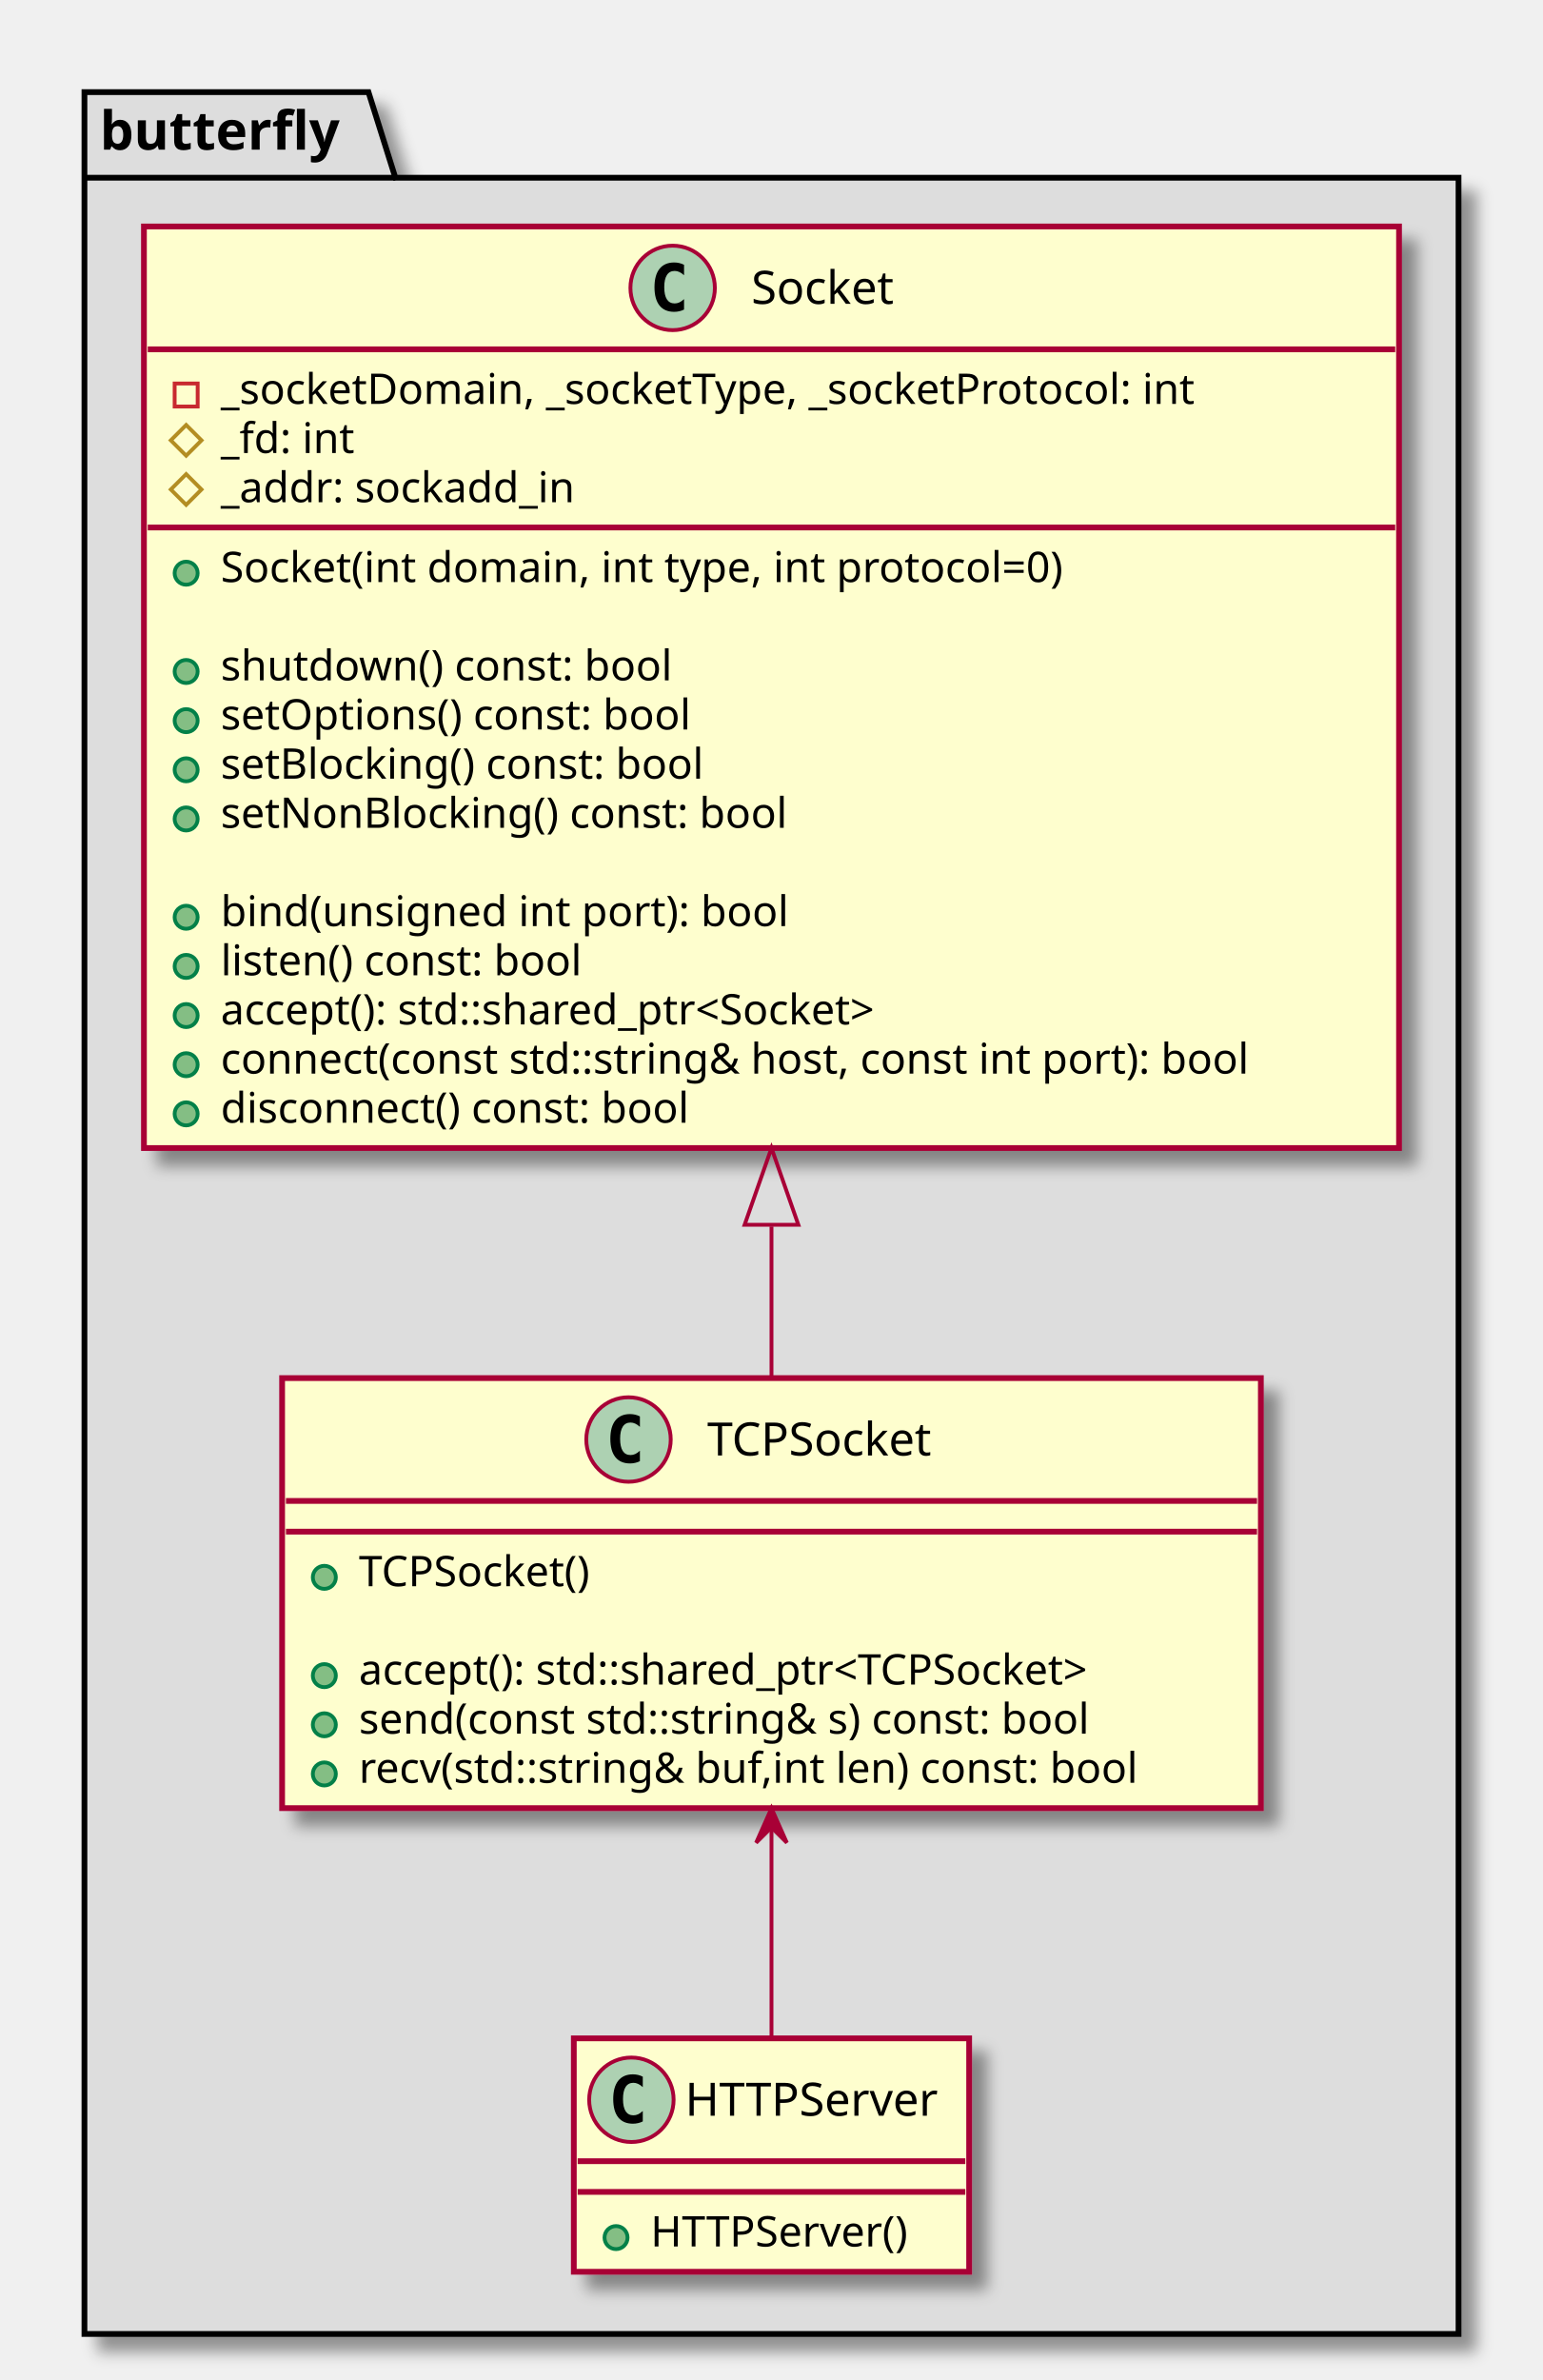
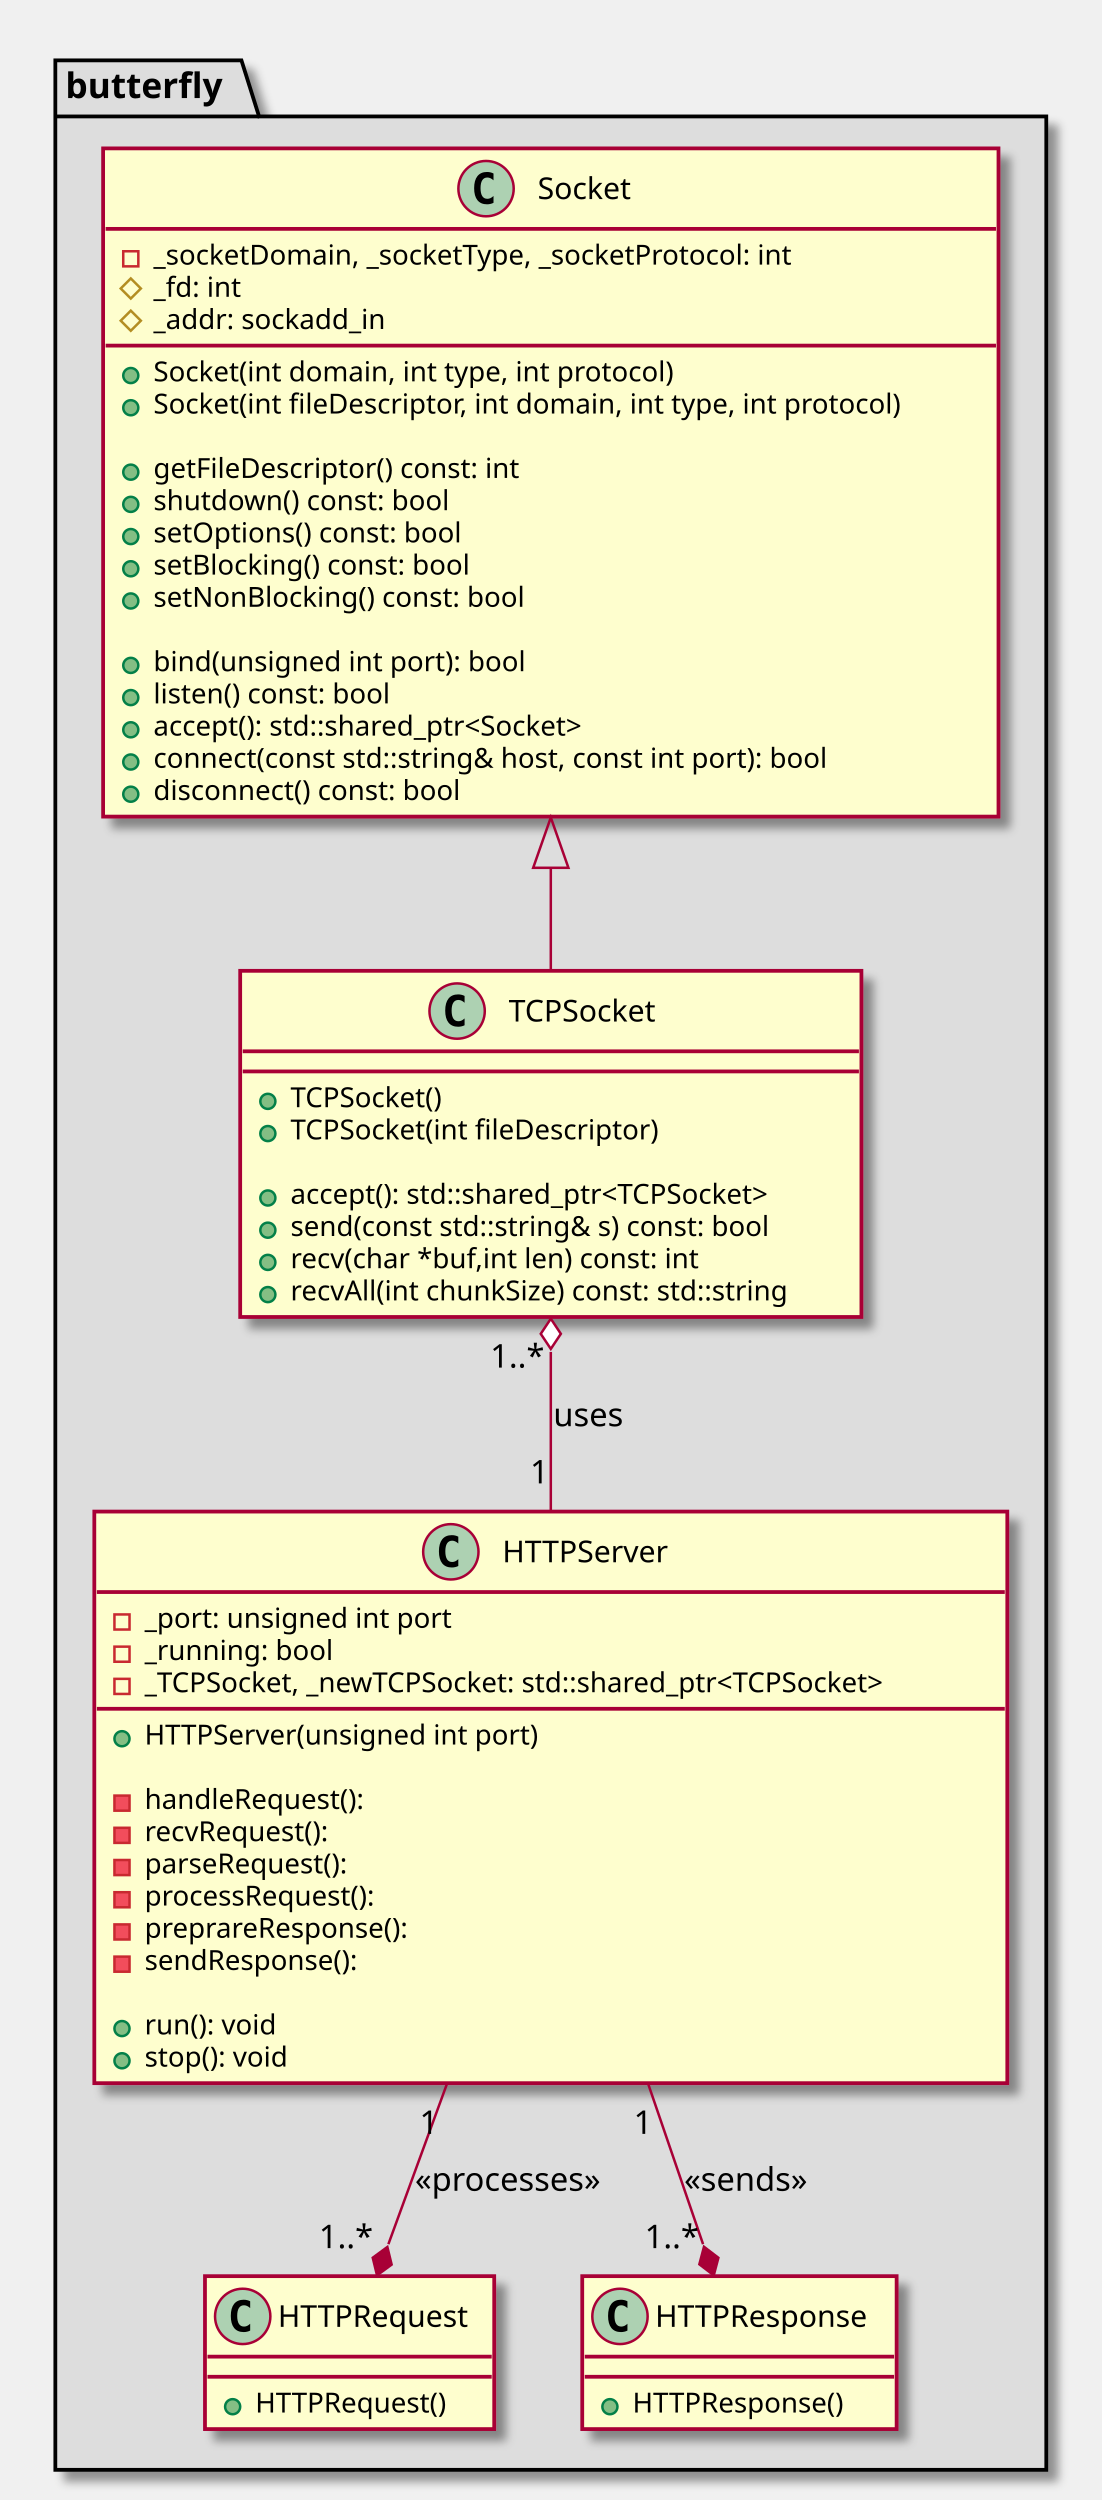
- <svg xmlns="http://www.w3.org/2000/svg" contentScriptType="application/ecmascript" contentStyleType="text/css" height="620px" preserveAspectRatio="none" style="width:402px;height:620px;" version="1.1" viewBox="0 0 402 620" width="402px" zoomAndPan="magnify">
+ <svg xmlns="http://www.w3.org/2000/svg" contentScriptType="application/ecmascript" contentStyleType="text/css" height="994px" preserveAspectRatio="none" style="width:438px;height:994px;" version="1.1" viewBox="0 0 438 994" width="438px" zoomAndPan="magnify">
  <defs>
-     <filter height="300%" id="f1aw764bgj8r1y" width="300%" x="-1" y="-1">
+     <filter height="300%" id="f1tb8hmz6omwr0" width="300%" x="-1" y="-1">
      <feGaussianBlur result="blurOut" stdDeviation="2.0" />
      <feColorMatrix in="blurOut" result="blurOut2" type="matrix" values="0 0 0 0 0 0 0 0 0 0 0 0 0 0 0 0 0 0 .4 0" />
      <feOffset dx="4.0" dy="4.0" in="blurOut2" result="blurOut3" />
      <feBlend in="SourceGraphic" in2="blurOut3" mode="normal" />
    </filter>
  </defs>
  <g>
-     <polygon fill="#DDDDDD" filter="url(#f1aw764bgj8r1y)" points="22,24,96,24,103,46.297,380,46.297,380,608,22,608,22,24" style="stroke: #000000; stroke-width: 1.5;" />
+     <polygon fill="#DDDDDD" filter="url(#f1tb8hmz6omwr0)" points="22,24,96,24,103,46.297,416,46.297,416,982,22,982,22,24" style="stroke: #000000; stroke-width: 1.5;" />
    <line style="stroke: #000000; stroke-width: 1.5;" x1="22" x2="103" y1="46.297" y2="46.297" />
    <text fill="#000000" font-family="sans-serif" font-size="14" font-weight="bold" lengthAdjust="spacingAndGlyphs" textLength="68" x="26" y="38.995">butterfly</text>
-     <rect fill="#FEFECE" filter="url(#f1aw764bgj8r1y)" height="240.07" id="Socket" style="stroke: #A80036; stroke-width: 1.5;" width="327" x="37.5" y="59" />
-     <ellipse cx="175.25" cy="75" fill="#ADD1B2" rx="11" ry="11" style="stroke: #A80036; stroke-width: 1.0;" />
-     <path d="M178.219,80.641 Q177.641,80.938 177,81.078 Q176.359,81.234 175.656,81.234 Q173.156,81.234 171.828,79.594 Q170.516,77.938 170.516,74.812 Q170.516,71.688 171.828,70.031 Q173.156,68.375 175.656,68.375 Q176.359,68.375 177,68.531 Q177.656,68.688 178.219,68.984 L178.219,71.703 Q177.594,71.125 177,70.859 Q176.406,70.578 175.781,70.578 Q174.438,70.578 173.75,71.656 Q173.062,72.719 173.062,74.812 Q173.062,76.906 173.75,77.984 Q174.438,79.047 175.781,79.047 Q176.406,79.047 177,78.781 Q177.594,78.5 178.219,77.922 L178.219,80.641 Z " />
-     <text fill="#000000" font-family="sans-serif" font-size="12" lengthAdjust="spacingAndGlyphs" textLength="43" x="195.75" y="79.154">Socket</text>
-     <line style="stroke: #A80036; stroke-width: 1.5;" x1="38.5" x2="363.5" y1="91" y2="91" />
-     <rect fill="none" height="6" style="stroke: #C82930; stroke-width: 1.0;" width="6" x="45.5" y="99.902" />
-     <text fill="#000000" font-family="sans-serif" font-size="11" lengthAdjust="spacingAndGlyphs" textLength="283" x="57.5" y="105.21">_socketDomain, _socketType, _socketProtocol: int</text>
-     <polygon fill="none" points="48.5,110.707,52.5,114.707,48.5,118.707,44.5,114.707" style="stroke: #B38D22; stroke-width: 1.0;" />
-     <text fill="#000000" font-family="sans-serif" font-size="11" lengthAdjust="spacingAndGlyphs" textLength="39" x="57.5" y="118.015">_fd: int</text>
-     <polygon fill="none" points="48.5,123.512,52.5,127.512,48.5,131.512,44.5,127.512" style="stroke: #B38D22; stroke-width: 1.0;" />
-     <text fill="#000000" font-family="sans-serif" font-size="11" lengthAdjust="spacingAndGlyphs" textLength="103" x="57.5" y="130.82">_addr: sockadd_in</text>
-     <line style="stroke: #A80036; stroke-width: 1.5;" x1="38.5" x2="363.5" y1="137.414" y2="137.414" />
-     <ellipse cx="48.5" cy="149.316" fill="#84BE84" rx="3" ry="3" style="stroke: #038048; stroke-width: 1.0;" />
-     <text fill="#000000" font-family="sans-serif" font-size="11" lengthAdjust="spacingAndGlyphs" textLength="244" x="57.5" y="151.625">Socket(int domain, int type, int protocol=0)</text>
-     <text fill="#000000" font-family="sans-serif" font-size="11" lengthAdjust="spacingAndGlyphs" textLength="0" x="61.5" y="164.429" />
-     <ellipse cx="48.5" cy="174.926" fill="#84BE84" rx="3" ry="3" style="stroke: #038048; stroke-width: 1.0;" />
-     <text fill="#000000" font-family="sans-serif" font-size="11" lengthAdjust="spacingAndGlyphs" textLength="130" x="57.5" y="177.234">shutdown() const: bool</text>
-     <ellipse cx="48.5" cy="187.731" fill="#84BE84" rx="3" ry="3" style="stroke: #038048; stroke-width: 1.0;" />
-     <text fill="#000000" font-family="sans-serif" font-size="11" lengthAdjust="spacingAndGlyphs" textLength="137" x="57.5" y="190.039">setOptions() const: bool</text>
-     <ellipse cx="48.5" cy="200.535" fill="#84BE84" rx="3" ry="3" style="stroke: #038048; stroke-width: 1.0;" />
-     <text fill="#000000" font-family="sans-serif" font-size="11" lengthAdjust="spacingAndGlyphs" textLength="140" x="57.5" y="202.843">setBlocking() const: bool</text>
-     <ellipse cx="48.5" cy="213.34" fill="#84BE84" rx="3" ry="3" style="stroke: #038048; stroke-width: 1.0;" />
-     <text fill="#000000" font-family="sans-serif" font-size="11" lengthAdjust="spacingAndGlyphs" textLength="162" x="57.5" y="215.648">setNonBlocking() const: bool</text>
-     <text fill="#000000" font-family="sans-serif" font-size="11" lengthAdjust="spacingAndGlyphs" textLength="0" x="61.5" y="228.453" />
-     <ellipse cx="48.5" cy="238.949" fill="#84BE84" rx="3" ry="3" style="stroke: #038048; stroke-width: 1.0;" />
-     <text fill="#000000" font-family="sans-serif" font-size="11" lengthAdjust="spacingAndGlyphs" textLength="161" x="57.5" y="241.257">bind(unsigned int port): bool</text>
-     <ellipse cx="48.5" cy="251.754" fill="#84BE84" rx="3" ry="3" style="stroke: #038048; stroke-width: 1.0;" />
-     <text fill="#000000" font-family="sans-serif" font-size="11" lengthAdjust="spacingAndGlyphs" textLength="106" x="57.5" y="254.062">listen() const: bool</text>
-     <ellipse cx="48.5" cy="264.559" fill="#84BE84" rx="3" ry="3" style="stroke: #038048; stroke-width: 1.0;" />
-     <text fill="#000000" font-family="sans-serif" font-size="11" lengthAdjust="spacingAndGlyphs" textLength="197" x="57.5" y="266.867">accept(): std::shared_ptr&lt;Socket&gt;</text>
-     <ellipse cx="48.5" cy="277.363" fill="#84BE84" rx="3" ry="3" style="stroke: #038048; stroke-width: 1.0;" />
-     <text fill="#000000" font-family="sans-serif" font-size="11" lengthAdjust="spacingAndGlyphs" textLength="301" x="57.5" y="279.671">connect(const std::string&amp; host, const int port): bool</text>
-     <ellipse cx="48.5" cy="290.168" fill="#84BE84" rx="3" ry="3" style="stroke: #038048; stroke-width: 1.0;" />
-     <text fill="#000000" font-family="sans-serif" font-size="11" lengthAdjust="spacingAndGlyphs" textLength="136" x="57.5" y="292.476">disconnect() const: bool</text>
-     <rect fill="#FEFECE" filter="url(#f1aw764bgj8r1y)" height="112.023" id="TCPSocket" style="stroke: #A80036; stroke-width: 1.5;" width="255" x="73.5" y="359" />
-     <ellipse cx="163.75" cy="375" fill="#ADD1B2" rx="11" ry="11" style="stroke: #A80036; stroke-width: 1.0;" />
-     <path d="M166.719,380.641 Q166.141,380.938 165.5,381.078 Q164.859,381.234 164.156,381.234 Q161.656,381.234 160.328,379.594 Q159.016,377.938 159.016,374.812 Q159.016,371.688 160.328,370.031 Q161.656,368.375 164.156,368.375 Q164.859,368.375 165.5,368.531 Q166.156,368.688 166.719,368.984 L166.719,371.703 Q166.094,371.125 165.5,370.859 Q164.906,370.578 164.281,370.578 Q162.938,370.578 162.25,371.656 Q161.562,372.719 161.562,374.812 Q161.562,376.906 162.25,377.984 Q162.938,379.047 164.281,379.047 Q164.906,379.047 165.5,378.781 Q166.094,378.5 166.719,377.922 L166.719,380.641 Z " />
-     <text fill="#000000" font-family="sans-serif" font-size="12" lengthAdjust="spacingAndGlyphs" textLength="66" x="184.25" y="379.154">TCPSocket</text>
-     <line style="stroke: #A80036; stroke-width: 1.5;" x1="74.5" x2="327.5" y1="391" y2="391" />
-     <line style="stroke: #A80036; stroke-width: 1.5;" x1="74.5" x2="327.5" y1="399" y2="399" />
-     <ellipse cx="84.5" cy="410.902" fill="#84BE84" rx="3" ry="3" style="stroke: #038048; stroke-width: 1.0;" />
-     <text fill="#000000" font-family="sans-serif" font-size="11" lengthAdjust="spacingAndGlyphs" textLength="68" x="93.5" y="413.21">TCPSocket()</text>
-     <text fill="#000000" font-family="sans-serif" font-size="11" lengthAdjust="spacingAndGlyphs" textLength="0" x="97.5" y="426.015" />
-     <ellipse cx="84.5" cy="436.512" fill="#84BE84" rx="3" ry="3" style="stroke: #038048; stroke-width: 1.0;" />
-     <text fill="#000000" font-family="sans-serif" font-size="11" lengthAdjust="spacingAndGlyphs" textLength="219" x="93.5" y="438.82">accept(): std::shared_ptr&lt;TCPSocket&gt;</text>
-     <ellipse cx="84.5" cy="449.316" fill="#84BE84" rx="3" ry="3" style="stroke: #038048; stroke-width: 1.0;" />
-     <text fill="#000000" font-family="sans-serif" font-size="11" lengthAdjust="spacingAndGlyphs" textLength="218" x="93.5" y="451.625">send(const std::string&amp; s) const: bool</text>
-     <ellipse cx="84.5" cy="462.121" fill="#84BE84" rx="3" ry="3" style="stroke: #038048; stroke-width: 1.0;" />
-     <text fill="#000000" font-family="sans-serif" font-size="11" lengthAdjust="spacingAndGlyphs" textLength="229" x="93.5" y="464.429">recv(std::string&amp; buf,int len) const: bool</text>
-     <rect fill="#FEFECE" filter="url(#f1aw764bgj8r1y)" height="60.805" id="HTTPServer" style="stroke: #A80036; stroke-width: 1.5;" width="103" x="149.5" y="531" />
-     <ellipse cx="164.5" cy="547" fill="#ADD1B2" rx="11" ry="11" style="stroke: #A80036; stroke-width: 1.0;" />
-     <path d="M167.469,552.641 Q166.891,552.938 166.25,553.078 Q165.609,553.234 164.906,553.234 Q162.406,553.234 161.078,551.594 Q159.766,549.938 159.766,546.812 Q159.766,543.688 161.078,542.031 Q162.406,540.375 164.906,540.375 Q165.609,540.375 166.25,540.531 Q166.906,540.688 167.469,540.984 L167.469,543.703 Q166.844,543.125 166.25,542.859 Q165.656,542.578 165.031,542.578 Q163.688,542.578 163,543.656 Q162.312,544.719 162.312,546.812 Q162.312,548.906 163,549.984 Q163.688,551.047 165.031,551.047 Q165.656,551.047 166.25,550.781 Q166.844,550.5 167.469,549.922 L167.469,552.641 Z " />
-     <text fill="#000000" font-family="sans-serif" font-size="12" lengthAdjust="spacingAndGlyphs" textLength="71" x="178.5" y="551.154">HTTPServer</text>
-     <line style="stroke: #A80036; stroke-width: 1.5;" x1="150.5" x2="251.5" y1="563" y2="563" />
-     <line style="stroke: #A80036; stroke-width: 1.5;" x1="150.5" x2="251.5" y1="571" y2="571" />
-     <ellipse cx="160.5" cy="582.902" fill="#84BE84" rx="3" ry="3" style="stroke: #038048; stroke-width: 1.0;" />
-     <text fill="#000000" font-family="sans-serif" font-size="11" lengthAdjust="spacingAndGlyphs" textLength="75" x="169.5" y="585.21">HTTPServer()</text>
-     <path d="M201,319.49 C201,333.3 201,346.67 201,358.79 " fill="none" id="Socket-TCPSocket" style="stroke: #A80036; stroke-width: 1.0;" />
-     <polygon fill="none" points="194,319.06,201,299.06,208,319.06,194,319.06" style="stroke: #A80036; stroke-width: 1.0;" />
-     <path d="M201,476.3 C201,495.07 201,514.95 201,530.68 " fill="none" id="TCPSocket-HTTPServer" style="stroke: #A80036; stroke-width: 1.0;" />
-     <polygon fill="#A80036" points="201,471.04,197,480.04,201,476.04,205,480.04,201,471.04" style="stroke: #A80036; stroke-width: 1.0;" />
+     <rect fill="#FEFECE" filter="url(#f1tb8hmz6omwr0)" height="265.68" id="Socket" style="stroke: #A80036; stroke-width: 1.5;" width="356" x="41" y="59" />
+     <ellipse cx="193.25" cy="75" fill="#ADD1B2" rx="11" ry="11" style="stroke: #A80036; stroke-width: 1.0;" />
+     <path d="M196.219,80.641 Q195.641,80.938 195,81.078 Q194.359,81.234 193.656,81.234 Q191.156,81.234 189.828,79.594 Q188.516,77.938 188.516,74.812 Q188.516,71.688 189.828,70.031 Q191.156,68.375 193.656,68.375 Q194.359,68.375 195,68.531 Q195.656,68.688 196.219,68.984 L196.219,71.703 Q195.594,71.125 195,70.859 Q194.406,70.578 193.781,70.578 Q192.438,70.578 191.75,71.656 Q191.062,72.719 191.062,74.812 Q191.062,76.906 191.75,77.984 Q192.438,79.047 193.781,79.047 Q194.406,79.047 195,78.781 Q195.594,78.5 196.219,77.922 L196.219,80.641 Z " />
+     <text fill="#000000" font-family="sans-serif" font-size="12" lengthAdjust="spacingAndGlyphs" textLength="43" x="213.75" y="79.154">Socket</text>
+     <line style="stroke: #A80036; stroke-width: 1.5;" x1="42" x2="396" y1="91" y2="91" />
+     <rect fill="none" height="6" style="stroke: #C82930; stroke-width: 1.0;" width="6" x="49" y="99.902" />
+     <text fill="#000000" font-family="sans-serif" font-size="11" lengthAdjust="spacingAndGlyphs" textLength="283" x="61" y="105.21">_socketDomain, _socketType, _socketProtocol: int</text>
+     <polygon fill="none" points="52,110.707,56,114.707,52,118.707,48,114.707" style="stroke: #B38D22; stroke-width: 1.0;" />
+     <text fill="#000000" font-family="sans-serif" font-size="11" lengthAdjust="spacingAndGlyphs" textLength="39" x="61" y="118.015">_fd: int</text>
+     <polygon fill="none" points="52,123.512,56,127.512,52,131.512,48,127.512" style="stroke: #B38D22; stroke-width: 1.0;" />
+     <text fill="#000000" font-family="sans-serif" font-size="11" lengthAdjust="spacingAndGlyphs" textLength="103" x="61" y="130.82">_addr: sockadd_in</text>
+     <line style="stroke: #A80036; stroke-width: 1.5;" x1="42" x2="396" y1="137.414" y2="137.414" />
+     <ellipse cx="52" cy="149.316" fill="#84BE84" rx="3" ry="3" style="stroke: #038048; stroke-width: 1.0;" />
+     <text fill="#000000" font-family="sans-serif" font-size="11" lengthAdjust="spacingAndGlyphs" textLength="228" x="61" y="151.625">Socket(int domain, int type, int protocol)</text>
+     <ellipse cx="52" cy="162.121" fill="#84BE84" rx="3" ry="3" style="stroke: #038048; stroke-width: 1.0;" />
+     <text fill="#000000" font-family="sans-serif" font-size="11" lengthAdjust="spacingAndGlyphs" textLength="330" x="61" y="164.429">Socket(int fileDescriptor, int domain, int type, int protocol)</text>
+     <text fill="#000000" font-family="sans-serif" font-size="11" lengthAdjust="spacingAndGlyphs" textLength="0" x="65" y="177.234" />
+     <ellipse cx="52" cy="187.731" fill="#84BE84" rx="3" ry="3" style="stroke: #038048; stroke-width: 1.0;" />
+     <text fill="#000000" font-family="sans-serif" font-size="11" lengthAdjust="spacingAndGlyphs" textLength="161" x="61" y="190.039">getFileDescriptor() const: int</text>
+     <ellipse cx="52" cy="200.535" fill="#84BE84" rx="3" ry="3" style="stroke: #038048; stroke-width: 1.0;" />
+     <text fill="#000000" font-family="sans-serif" font-size="11" lengthAdjust="spacingAndGlyphs" textLength="130" x="61" y="202.843">shutdown() const: bool</text>
+     <ellipse cx="52" cy="213.34" fill="#84BE84" rx="3" ry="3" style="stroke: #038048; stroke-width: 1.0;" />
+     <text fill="#000000" font-family="sans-serif" font-size="11" lengthAdjust="spacingAndGlyphs" textLength="137" x="61" y="215.648">setOptions() const: bool</text>
+     <ellipse cx="52" cy="226.144" fill="#84BE84" rx="3" ry="3" style="stroke: #038048; stroke-width: 1.0;" />
+     <text fill="#000000" font-family="sans-serif" font-size="11" lengthAdjust="spacingAndGlyphs" textLength="140" x="61" y="228.453">setBlocking() const: bool</text>
+     <ellipse cx="52" cy="238.949" fill="#84BE84" rx="3" ry="3" style="stroke: #038048; stroke-width: 1.0;" />
+     <text fill="#000000" font-family="sans-serif" font-size="11" lengthAdjust="spacingAndGlyphs" textLength="162" x="61" y="241.257">setNonBlocking() const: bool</text>
+     <text fill="#000000" font-family="sans-serif" font-size="11" lengthAdjust="spacingAndGlyphs" textLength="0" x="65" y="254.062" />
+     <ellipse cx="52" cy="264.559" fill="#84BE84" rx="3" ry="3" style="stroke: #038048; stroke-width: 1.0;" />
+     <text fill="#000000" font-family="sans-serif" font-size="11" lengthAdjust="spacingAndGlyphs" textLength="161" x="61" y="266.867">bind(unsigned int port): bool</text>
+     <ellipse cx="52" cy="277.363" fill="#84BE84" rx="3" ry="3" style="stroke: #038048; stroke-width: 1.0;" />
+     <text fill="#000000" font-family="sans-serif" font-size="11" lengthAdjust="spacingAndGlyphs" textLength="106" x="61" y="279.671">listen() const: bool</text>
+     <ellipse cx="52" cy="290.168" fill="#84BE84" rx="3" ry="3" style="stroke: #038048; stroke-width: 1.0;" />
+     <text fill="#000000" font-family="sans-serif" font-size="11" lengthAdjust="spacingAndGlyphs" textLength="197" x="61" y="292.476">accept(): std::shared_ptr&lt;Socket&gt;</text>
+     <ellipse cx="52" cy="302.973" fill="#84BE84" rx="3" ry="3" style="stroke: #038048; stroke-width: 1.0;" />
+     <text fill="#000000" font-family="sans-serif" font-size="11" lengthAdjust="spacingAndGlyphs" textLength="301" x="61" y="305.281">connect(const std::string&amp; host, const int port): bool</text>
+     <ellipse cx="52" cy="315.777" fill="#84BE84" rx="3" ry="3" style="stroke: #038048; stroke-width: 1.0;" />
+     <text fill="#000000" font-family="sans-serif" font-size="11" lengthAdjust="spacingAndGlyphs" textLength="136" x="61" y="318.085">disconnect() const: bool</text>
+     <rect fill="#FEFECE" filter="url(#f1tb8hmz6omwr0)" height="137.633" id="TCPSocket" style="stroke: #A80036; stroke-width: 1.5;" width="247" x="95.5" y="386" />
+     <ellipse cx="181.75" cy="402" fill="#ADD1B2" rx="11" ry="11" style="stroke: #A80036; stroke-width: 1.0;" />
+     <path d="M184.719,407.641 Q184.141,407.938 183.5,408.078 Q182.859,408.234 182.156,408.234 Q179.656,408.234 178.328,406.594 Q177.016,404.938 177.016,401.812 Q177.016,398.688 178.328,397.031 Q179.656,395.375 182.156,395.375 Q182.859,395.375 183.5,395.531 Q184.156,395.688 184.719,395.984 L184.719,398.703 Q184.094,398.125 183.5,397.859 Q182.906,397.578 182.281,397.578 Q180.938,397.578 180.25,398.656 Q179.562,399.719 179.562,401.812 Q179.562,403.906 180.25,404.984 Q180.938,406.047 182.281,406.047 Q182.906,406.047 183.5,405.781 Q184.094,405.5 184.719,404.922 L184.719,407.641 Z " />
+     <text fill="#000000" font-family="sans-serif" font-size="12" lengthAdjust="spacingAndGlyphs" textLength="66" x="202.25" y="406.154">TCPSocket</text>
+     <line style="stroke: #A80036; stroke-width: 1.5;" x1="96.5" x2="341.5" y1="418" y2="418" />
+     <line style="stroke: #A80036; stroke-width: 1.5;" x1="96.5" x2="341.5" y1="426" y2="426" />
+     <ellipse cx="106.5" cy="437.902" fill="#84BE84" rx="3" ry="3" style="stroke: #038048; stroke-width: 1.0;" />
+     <text fill="#000000" font-family="sans-serif" font-size="11" lengthAdjust="spacingAndGlyphs" textLength="68" x="115.5" y="440.21">TCPSocket()</text>
+     <ellipse cx="106.5" cy="450.707" fill="#84BE84" rx="3" ry="3" style="stroke: #038048; stroke-width: 1.0;" />
+     <text fill="#000000" font-family="sans-serif" font-size="11" lengthAdjust="spacingAndGlyphs" textLength="162" x="115.5" y="453.015">TCPSocket(int fileDescriptor)</text>
+     <text fill="#000000" font-family="sans-serif" font-size="11" lengthAdjust="spacingAndGlyphs" textLength="0" x="119.5" y="465.82" />
+     <ellipse cx="106.5" cy="476.316" fill="#84BE84" rx="3" ry="3" style="stroke: #038048; stroke-width: 1.0;" />
+     <text fill="#000000" font-family="sans-serif" font-size="11" lengthAdjust="spacingAndGlyphs" textLength="219" x="115.5" y="478.625">accept(): std::shared_ptr&lt;TCPSocket&gt;</text>
+     <ellipse cx="106.5" cy="489.121" fill="#84BE84" rx="3" ry="3" style="stroke: #038048; stroke-width: 1.0;" />
+     <text fill="#000000" font-family="sans-serif" font-size="11" lengthAdjust="spacingAndGlyphs" textLength="218" x="115.5" y="491.429">send(const std::string&amp; s) const: bool</text>
+     <ellipse cx="106.5" cy="501.926" fill="#84BE84" rx="3" ry="3" style="stroke: #038048; stroke-width: 1.0;" />
+     <text fill="#000000" font-family="sans-serif" font-size="11" lengthAdjust="spacingAndGlyphs" textLength="181" x="115.5" y="504.234">recv(char *buf,int len) const: int</text>
+     <ellipse cx="106.5" cy="514.731" fill="#84BE84" rx="3" ry="3" style="stroke: #038048; stroke-width: 1.0;" />
+     <text fill="#000000" font-family="sans-serif" font-size="11" lengthAdjust="spacingAndGlyphs" textLength="221" x="115.5" y="517.039">recvAll(int chunkSize) const: std::string</text>
+     <rect fill="#FEFECE" filter="url(#f1tb8hmz6omwr0)" height="227.266" id="HTTPServer" style="stroke: #A80036; stroke-width: 1.5;" width="363" x="37.5" y="601" />
+     <ellipse cx="179.25" cy="617" fill="#ADD1B2" rx="11" ry="11" style="stroke: #A80036; stroke-width: 1.0;" />
+     <path d="M182.219,622.641 Q181.641,622.938 181,623.078 Q180.359,623.234 179.656,623.234 Q177.156,623.234 175.828,621.594 Q174.516,619.938 174.516,616.812 Q174.516,613.688 175.828,612.031 Q177.156,610.375 179.656,610.375 Q180.359,610.375 181,610.531 Q181.656,610.688 182.219,610.984 L182.219,613.703 Q181.594,613.125 181,612.859 Q180.406,612.578 179.781,612.578 Q178.438,612.578 177.75,613.656 Q177.062,614.719 177.062,616.812 Q177.062,618.906 177.75,619.984 Q178.438,621.047 179.781,621.047 Q180.406,621.047 181,620.781 Q181.594,620.5 182.219,619.922 L182.219,622.641 Z " />
+     <text fill="#000000" font-family="sans-serif" font-size="12" lengthAdjust="spacingAndGlyphs" textLength="71" x="199.75" y="621.154">HTTPServer</text>
+     <line style="stroke: #A80036; stroke-width: 1.5;" x1="38.5" x2="399.5" y1="633" y2="633" />
+     <rect fill="none" height="6" style="stroke: #C82930; stroke-width: 1.0;" width="6" x="45.5" y="641.902" />
+     <text fill="#000000" font-family="sans-serif" font-size="11" lengthAdjust="spacingAndGlyphs" textLength="134" x="57.5" y="647.21">_port: unsigned int port</text>
+     <rect fill="none" height="6" style="stroke: #C82930; stroke-width: 1.0;" width="6" x="45.5" y="654.707" />
+     <text fill="#000000" font-family="sans-serif" font-size="11" lengthAdjust="spacingAndGlyphs" textLength="81" x="57.5" y="660.015">_running: bool</text>
+     <rect fill="none" height="6" style="stroke: #C82930; stroke-width: 1.0;" width="6" x="45.5" y="667.512" />
+     <text fill="#000000" font-family="sans-serif" font-size="11" lengthAdjust="spacingAndGlyphs" textLength="337" x="57.5" y="672.82">_TCPSocket, _newTCPSocket: std::shared_ptr&lt;TCPSocket&gt;</text>
+     <line style="stroke: #A80036; stroke-width: 1.5;" x1="38.5" x2="399.5" y1="679.414" y2="679.414" />
+     <ellipse cx="48.5" cy="691.316" fill="#84BE84" rx="3" ry="3" style="stroke: #038048; stroke-width: 1.0;" />
+     <text fill="#000000" font-family="sans-serif" font-size="11" lengthAdjust="spacingAndGlyphs" textLength="172" x="57.5" y="693.625">HTTPServer(unsigned int port)</text>
+     <text fill="#000000" font-family="sans-serif" font-size="11" lengthAdjust="spacingAndGlyphs" textLength="0" x="61.5" y="706.429" />
+     <rect fill="#F24D5C" height="6" style="stroke: #C82930; stroke-width: 1.0;" width="6" x="45.5" y="713.926" />
+     <text fill="#000000" font-family="sans-serif" font-size="11" lengthAdjust="spacingAndGlyphs" textLength="96" x="57.5" y="719.234">handleRequest():</text>
+     <rect fill="#F24D5C" height="6" style="stroke: #C82930; stroke-width: 1.0;" width="6" x="45.5" y="726.731" />
+     <text fill="#000000" font-family="sans-serif" font-size="11" lengthAdjust="spacingAndGlyphs" textLength="82" x="57.5" y="732.039">recvRequest():</text>
+     <rect fill="#F24D5C" height="6" style="stroke: #C82930; stroke-width: 1.0;" width="6" x="45.5" y="739.535" />
+     <text fill="#000000" font-family="sans-serif" font-size="11" lengthAdjust="spacingAndGlyphs" textLength="91" x="57.5" y="744.843">parseRequest():</text>
+     <rect fill="#F24D5C" height="6" style="stroke: #C82930; stroke-width: 1.0;" width="6" x="45.5" y="752.34" />
+     <text fill="#000000" font-family="sans-serif" font-size="11" lengthAdjust="spacingAndGlyphs" textLength="104" x="57.5" y="757.648">processRequest():</text>
+     <rect fill="#F24D5C" height="6" style="stroke: #C82930; stroke-width: 1.0;" width="6" x="45.5" y="765.144" />
+     <text fill="#000000" font-family="sans-serif" font-size="11" lengthAdjust="spacingAndGlyphs" textLength="118" x="57.5" y="770.453">preprareResponse():</text>
+     <rect fill="#F24D5C" height="6" style="stroke: #C82930; stroke-width: 1.0;" width="6" x="45.5" y="777.949" />
+     <text fill="#000000" font-family="sans-serif" font-size="11" lengthAdjust="spacingAndGlyphs" textLength="96" x="57.5" y="783.257">sendResponse():</text>
+     <text fill="#000000" font-family="sans-serif" font-size="11" lengthAdjust="spacingAndGlyphs" textLength="0" x="61.5" y="796.062" />
+     <ellipse cx="48.5" cy="806.559" fill="#84BE84" rx="3" ry="3" style="stroke: #038048; stroke-width: 1.0;" />
+     <text fill="#000000" font-family="sans-serif" font-size="11" lengthAdjust="spacingAndGlyphs" textLength="58" x="57.5" y="808.867">run(): void</text>
+     <ellipse cx="48.5" cy="819.363" fill="#84BE84" rx="3" ry="3" style="stroke: #038048; stroke-width: 1.0;" />
+     <text fill="#000000" font-family="sans-serif" font-size="11" lengthAdjust="spacingAndGlyphs" textLength="64" x="57.5" y="821.671">stop(): void</text>
+     <rect fill="#FEFECE" filter="url(#f1tb8hmz6omwr0)" height="60.805" id="HTTPRequest" style="stroke: #A80036; stroke-width: 1.5;" width="115" x="81.5" y="905" />
+     <ellipse cx="96.5" cy="921" fill="#ADD1B2" rx="11" ry="11" style="stroke: #A80036; stroke-width: 1.0;" />
+     <path d="M99.469,926.641 Q98.891,926.938 98.25,927.078 Q97.609,927.234 96.906,927.234 Q94.406,927.234 93.078,925.594 Q91.766,923.938 91.766,920.812 Q91.766,917.688 93.078,916.031 Q94.406,914.375 96.906,914.375 Q97.609,914.375 98.25,914.531 Q98.906,914.688 99.469,914.984 L99.469,917.703 Q98.844,917.125 98.25,916.859 Q97.656,916.578 97.031,916.578 Q95.688,916.578 95,917.656 Q94.312,918.719 94.312,920.812 Q94.312,922.906 95,923.984 Q95.688,925.047 97.031,925.047 Q97.656,925.047 98.25,924.781 Q98.844,924.5 99.469,923.922 L99.469,926.641 Z " />
+     <text fill="#000000" font-family="sans-serif" font-size="12" lengthAdjust="spacingAndGlyphs" textLength="83" x="110.5" y="925.154">HTTPRequest</text>
+     <line style="stroke: #A80036; stroke-width: 1.5;" x1="82.5" x2="195.5" y1="937" y2="937" />
+     <line style="stroke: #A80036; stroke-width: 1.5;" x1="82.5" x2="195.5" y1="945" y2="945" />
+     <ellipse cx="92.5" cy="956.902" fill="#84BE84" rx="3" ry="3" style="stroke: #038048; stroke-width: 1.0;" />
+     <text fill="#000000" font-family="sans-serif" font-size="11" lengthAdjust="spacingAndGlyphs" textLength="83" x="101.5" y="959.21">HTTPRequest()</text>
+     <rect fill="#FEFECE" filter="url(#f1tb8hmz6omwr0)" height="60.805" id="HTTPResponse" style="stroke: #A80036; stroke-width: 1.5;" width="125" x="231.5" y="905" />
+     <ellipse cx="246.5" cy="921" fill="#ADD1B2" rx="11" ry="11" style="stroke: #A80036; stroke-width: 1.0;" />
+     <path d="M249.469,926.641 Q248.891,926.938 248.25,927.078 Q247.609,927.234 246.906,927.234 Q244.406,927.234 243.078,925.594 Q241.766,923.938 241.766,920.812 Q241.766,917.688 243.078,916.031 Q244.406,914.375 246.906,914.375 Q247.609,914.375 248.25,914.531 Q248.906,914.688 249.469,914.984 L249.469,917.703 Q248.844,917.125 248.25,916.859 Q247.656,916.578 247.031,916.578 Q245.688,916.578 245,917.656 Q244.312,918.719 244.312,920.812 Q244.312,922.906 245,923.984 Q245.688,925.047 247.031,925.047 Q247.656,925.047 248.25,924.781 Q248.844,924.5 249.469,923.922 L249.469,926.641 Z " />
+     <text fill="#000000" font-family="sans-serif" font-size="12" lengthAdjust="spacingAndGlyphs" textLength="93" x="260.5" y="925.154">HTTPResponse</text>
+     <line style="stroke: #A80036; stroke-width: 1.5;" x1="232.5" x2="355.5" y1="937" y2="937" />
+     <line style="stroke: #A80036; stroke-width: 1.5;" x1="232.5" x2="355.5" y1="945" y2="945" />
+     <ellipse cx="242.5" cy="956.902" fill="#84BE84" rx="3" ry="3" style="stroke: #038048; stroke-width: 1.0;" />
+     <text fill="#000000" font-family="sans-serif" font-size="11" lengthAdjust="spacingAndGlyphs" textLength="93" x="251.5" y="959.21">HTTPResponse()</text>
+     <path d="M219,345.11 C219,359.2 219,372.95 219,385.67 " fill="none" id="Socket-TCPSocket" style="stroke: #A80036; stroke-width: 1.0;" />
+     <polygon fill="none" points="212,345.03,219,325.03,226,345.03,212,345.03" style="stroke: #A80036; stroke-width: 1.0;" />
+     <path d="M219,537.53 C219,557.55 219,579.32 219,600.52 " fill="none" id="TCPSocket-HTTPServer" style="stroke: #A80036; stroke-width: 1.0;" />
+     <polygon fill="#FFFFFF" points="219,524.33,215,530.33,219,536.33,223,530.33,219,524.33" style="stroke: #A80036; stroke-width: 1.0;" />
+     <text fill="#000000" font-family="sans-serif" font-size="13" lengthAdjust="spacingAndGlyphs" textLength="30" x="220" y="567.067">uses</text>
+     <text fill="#000000" font-family="sans-serif" font-size="13" lengthAdjust="spacingAndGlyphs" textLength="23" x="194.904" y="543.744">1..*</text>
+     <text fill="#000000" font-family="sans-serif" font-size="13" lengthAdjust="spacingAndGlyphs" textLength="8" x="210.744" y="589.8">1</text>
+     <path d="M177.83,828.21 C169.47,851.09 161.18,873.78 154.42,892.29 " fill="none" id="HTTPServer-HTTPRequest" style="stroke: #A80036; stroke-width: 1.0;" />
+     <polygon fill="#A80036" points="149.9,904.67,155.714,900.405,154.014,893.397,148.199,897.662,149.9,904.67" style="stroke: #A80036; stroke-width: 1.0;" />
+     <text fill="#000000" font-family="sans-serif" font-size="13" lengthAdjust="spacingAndGlyphs" textLength="81" x="165" y="871.067">«processes»</text>
+     <text fill="#000000" font-family="sans-serif" font-size="13" lengthAdjust="spacingAndGlyphs" textLength="8" x="166.795" y="848.416">1</text>
+     <text fill="#000000" font-family="sans-serif" font-size="13" lengthAdjust="spacingAndGlyphs" textLength="23" x="126.776" y="893.865">1..*</text>
+     <path d="M257.6,828.21 C265.43,851.09 273.21,873.78 279.54,892.29 " fill="none" id="HTTPServer-HTTPResponse" style="stroke: #A80036; stroke-width: 1.0;" />
+     <polygon fill="#A80036" points="283.79,904.67,285.629,897.697,279.901,893.318,278.061,900.29,283.79,904.67" style="stroke: #A80036; stroke-width: 1.0;" />
+     <text fill="#000000" font-family="sans-serif" font-size="13" lengthAdjust="spacingAndGlyphs" textLength="54" x="272" y="871.067">«sends»</text>
+     <text fill="#000000" font-family="sans-serif" font-size="13" lengthAdjust="spacingAndGlyphs" textLength="8" x="251.925" y="848.416">1</text>
+     <text fill="#000000" font-family="sans-serif" font-size="13" lengthAdjust="spacingAndGlyphs" textLength="23" x="256.312" y="893.865">1..*</text>
  </g>
</svg>
